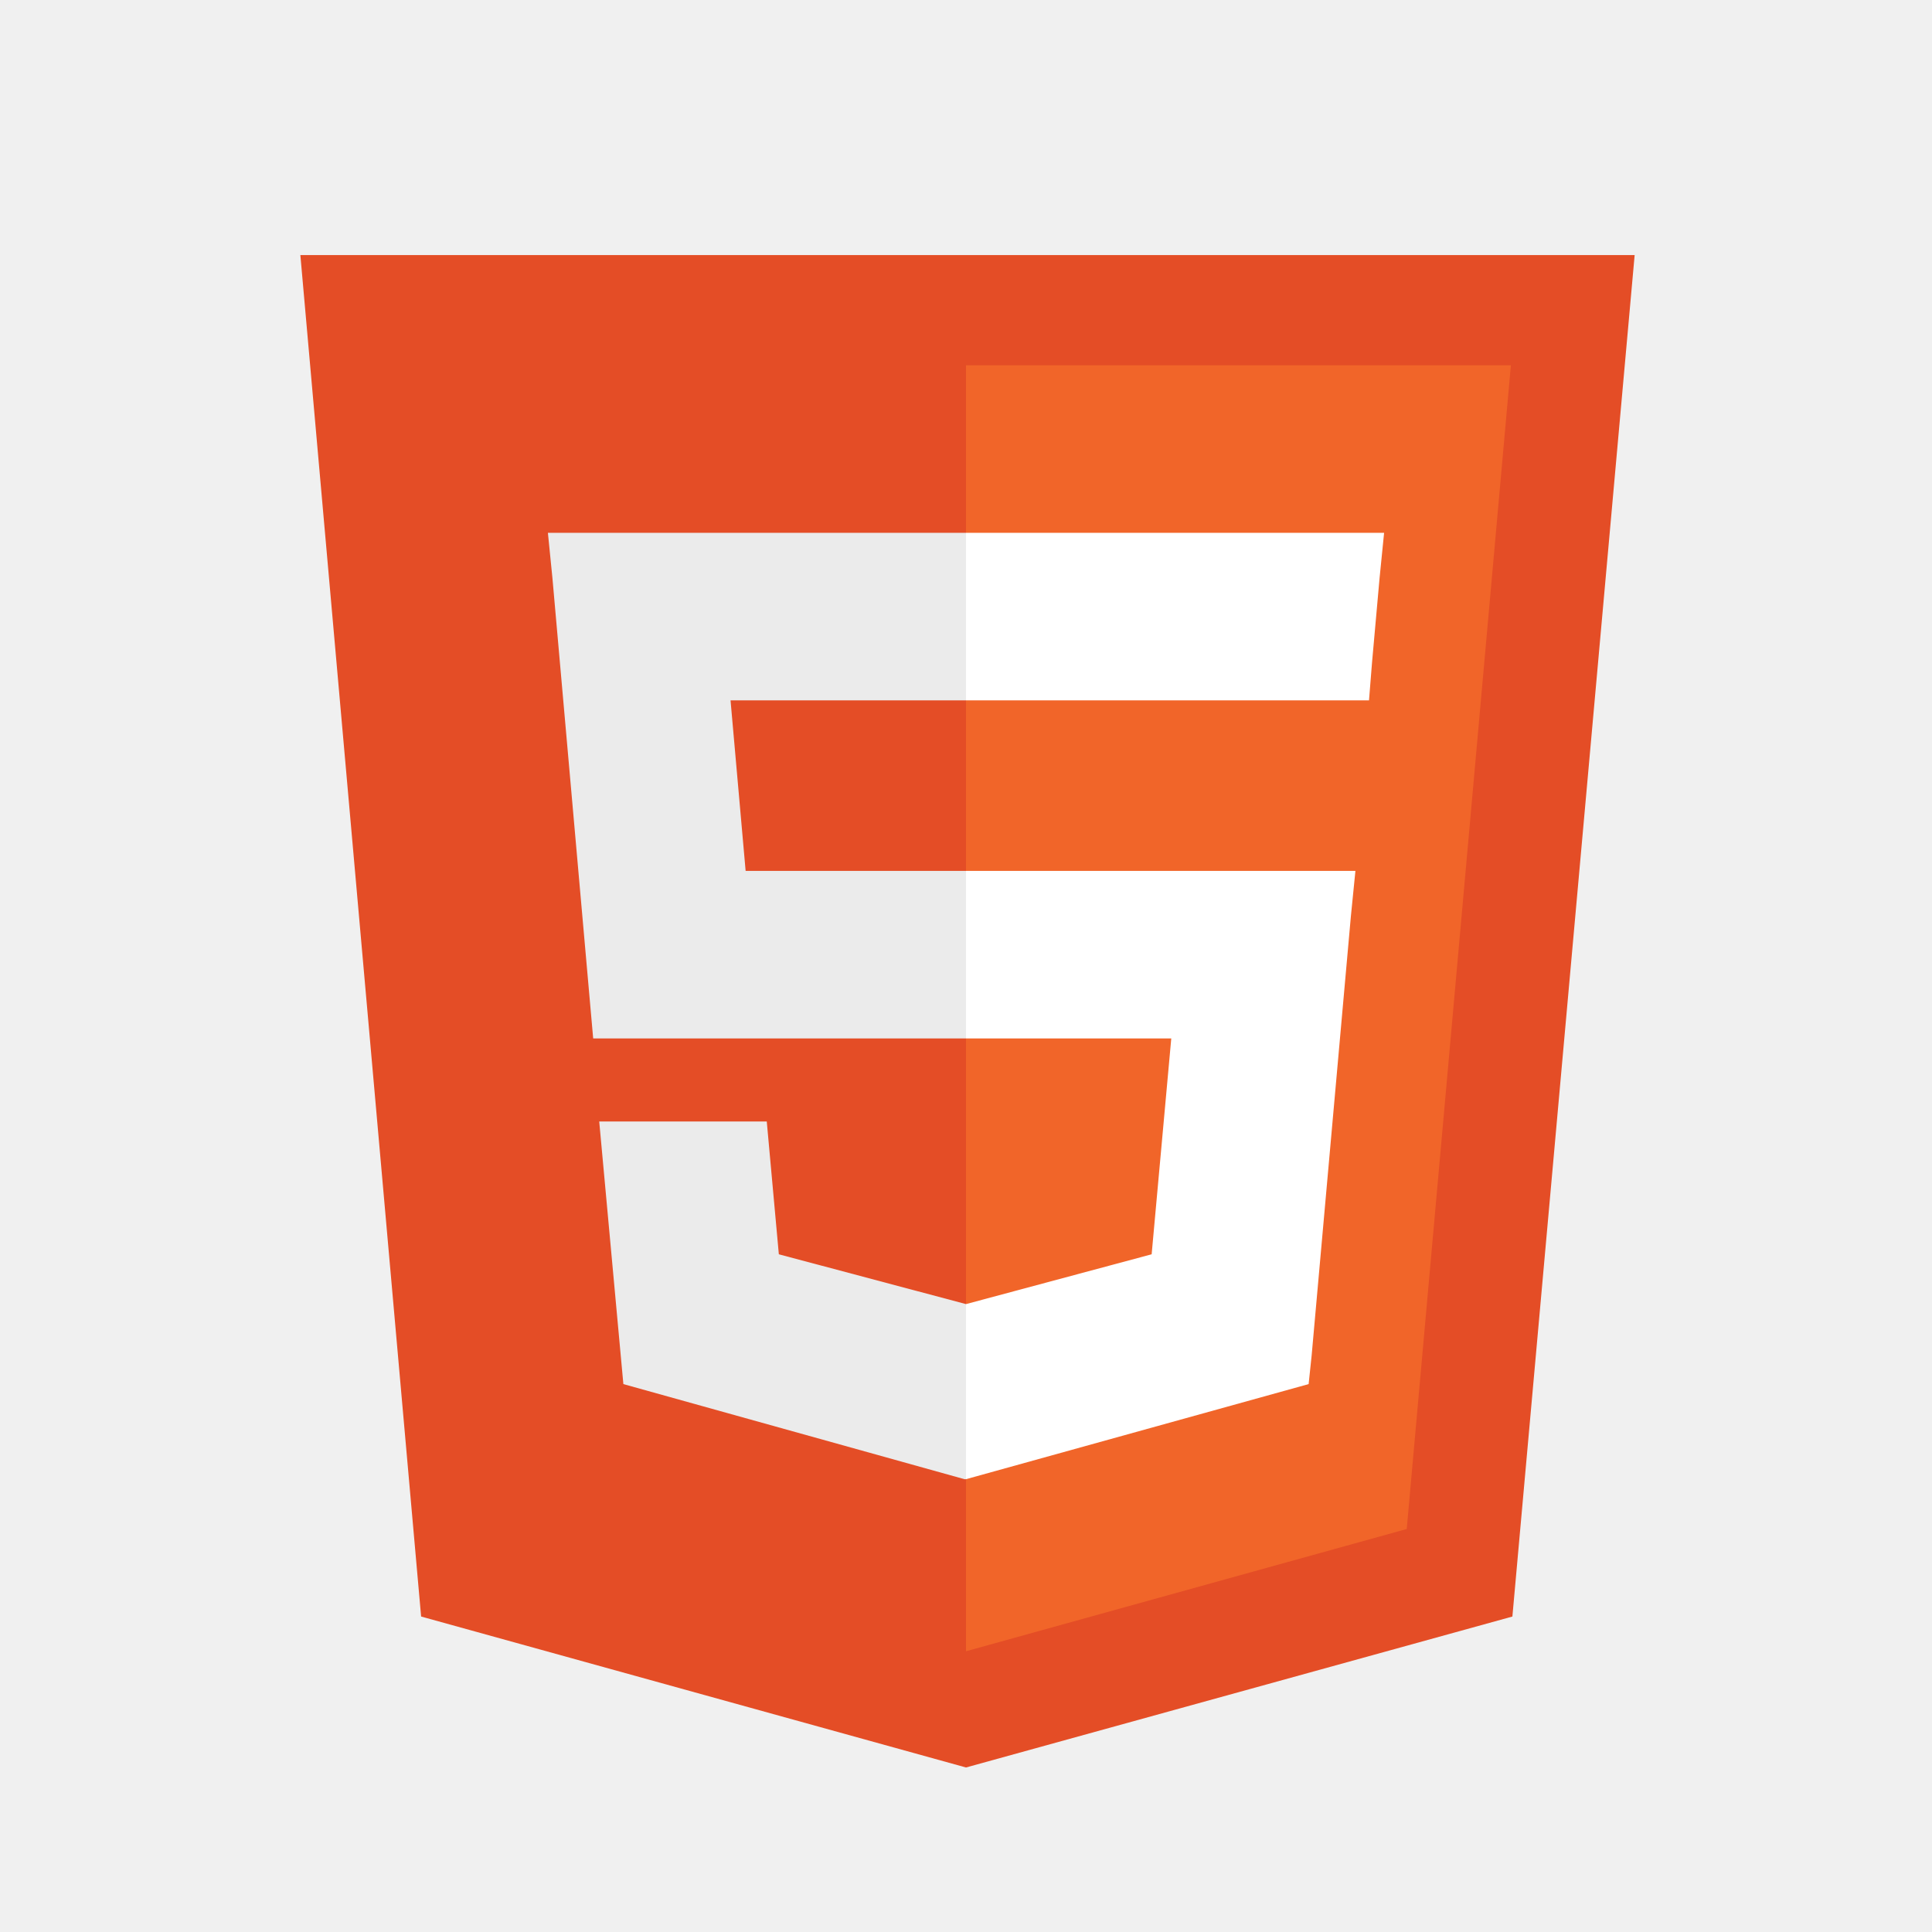
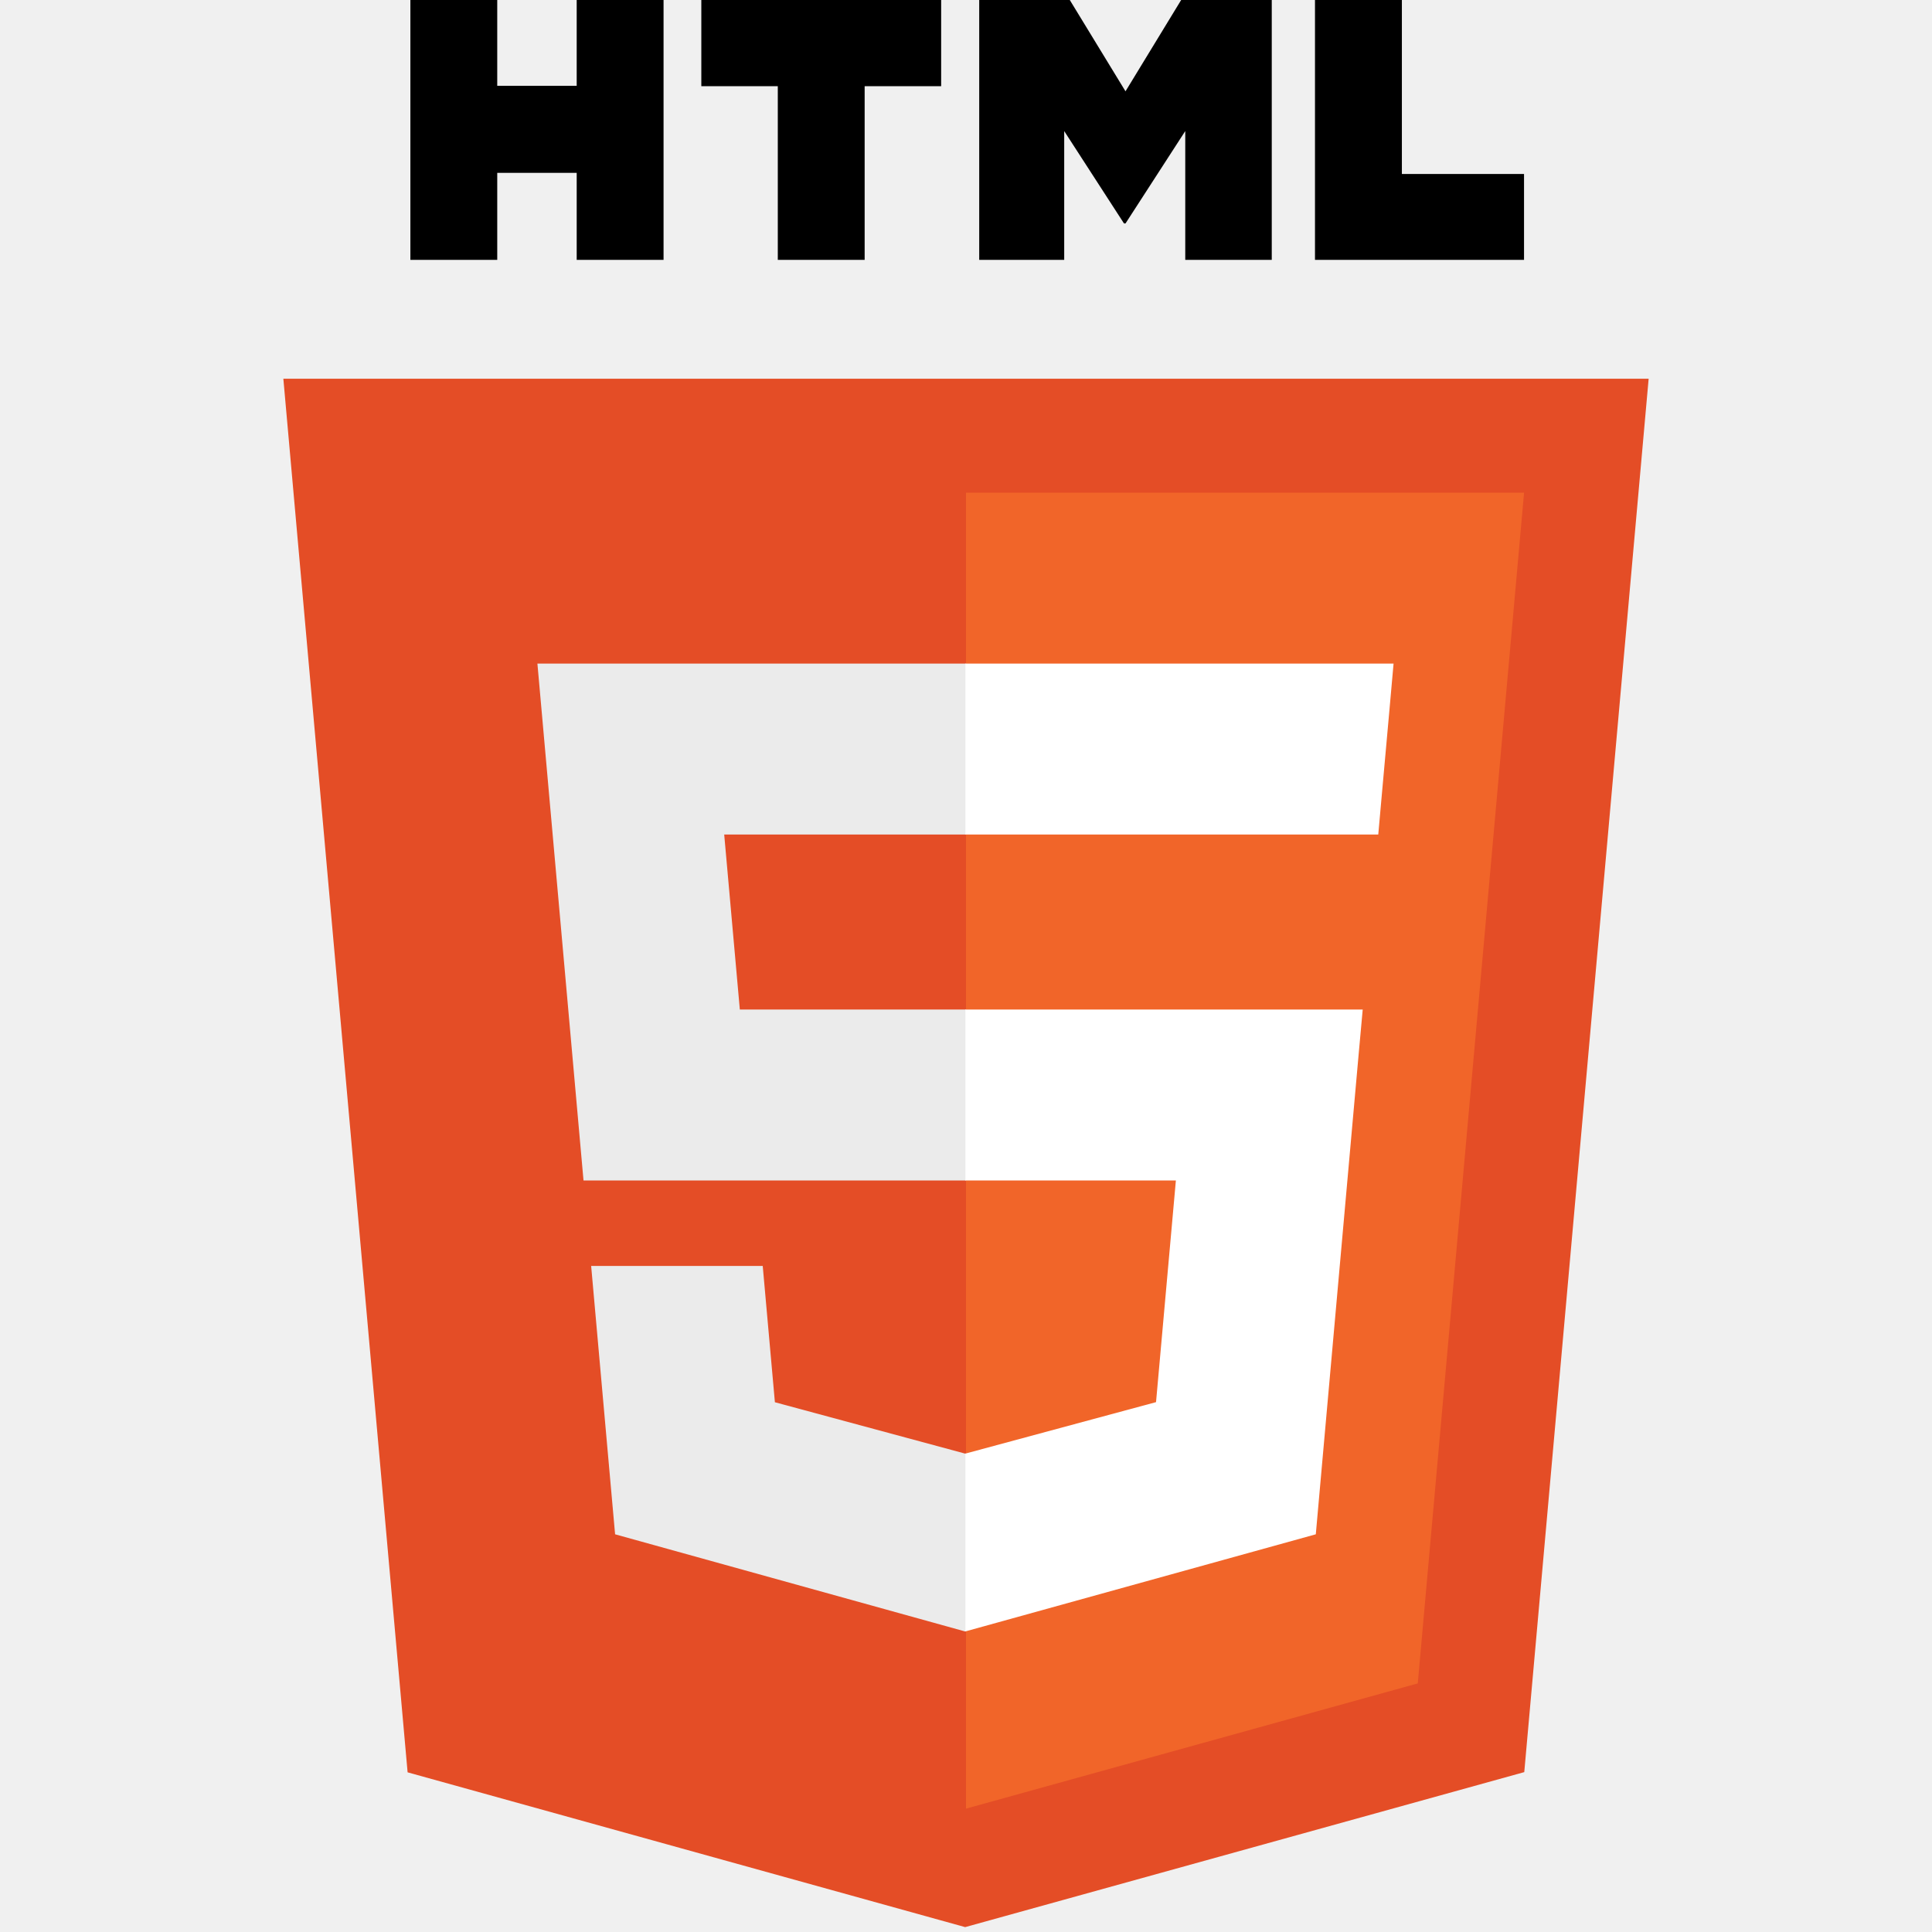
- <svg xmlns="http://www.w3.org/2000/svg" version="1.1" id="Calque_1" x="0px" y="0px" viewBox="0 0 128 128" style="enable-background:new 0 0 128 128;" xml:space="preserve">
-   <style type="text/css">
- 	.st0{fill:#E44D26;}
- 	.st1{fill:#F16529;}
- 	.st2{fill:#EBEBEB;}
- 	.st3{fill:#FFFFFF;}
- </style>
-   <path class="st0" d="M27.9,107.1l-8-90.2h88.4l-8.1,90.2l-36.2,10L27.9,107.1z" />
-   <path class="st1" d="M64,109.4l29.2-8.1l6.9-77.1H64V109.4z" />
-   <path class="st2" d="M64,57.7H49.4l-1-11.3H64V35.3H36.3l0.3,3l2.7,30.5H64V57.7z M64,86.4L64,86.4l-12.4-3.3l-0.8-8.8H39.7  l1.6,17.4L63.9,98l0.1,0V86.4z" />
-   <path class="st3" d="M64,57.7v11.1h13.6l-1.3,14.3L64,86.4V98l22.7-6.3l0.2-1.9l2.6-29.1l0.3-3h-3H64z M64,35.3v11.1h26.7l0.2-2.5  l0.5-5.6l0.3-3L64,35.3z" />
+ <svg xmlns="http://www.w3.org/2000/svg" width="800px" height="800px" viewBox="-52.5 0 361 361" preserveAspectRatio="xMinYMin meet">
+   <path d="M255.555 70.766l-23.241 260.36-104.47 28.962-104.182-28.922L.445 70.766h255.11z" fill="#E44D26" />
+   <path d="M128 337.95l84.417-23.403 19.86-222.49H128V337.95z" fill="#F16529" />
+   <path d="M82.82 155.932H128v-31.937H47.917l.764 8.568 7.85 88.01H128v-31.937H85.739l-2.919-32.704zM90.018 236.542h-32.06l4.474 50.146 65.421 18.16.147-.04V271.58l-.14.037-35.568-9.604-2.274-25.471z" fill="#EBEBEB" />
+   <path d="M24.18 0h16.23v16.035h14.847V0h16.231v48.558h-16.23v-16.26H40.411v16.26h-16.23V0zM92.83 16.103H78.544V0h44.814v16.103h-14.295v32.455h-16.23V16.103h-.001zM130.47 0h16.923l10.41 17.062L168.203 0h16.93v48.558h-16.164V24.49l-11.166 17.265h-.28L146.35 24.49v24.068h-15.88V0zM193.21 0h16.235v32.508h22.824v16.05h-39.06V0z" />
+   <path d="M127.89 220.573h39.327l-3.708 41.42-35.62 9.614v33.226l65.473-18.145.48-5.396 7.506-84.08.779-8.576H127.89v31.937zM127.89 155.854v.078h77.143l.64-7.178 1.456-16.191.763-8.568H127.89v31.86z" fill="#FFF" />
</svg>
